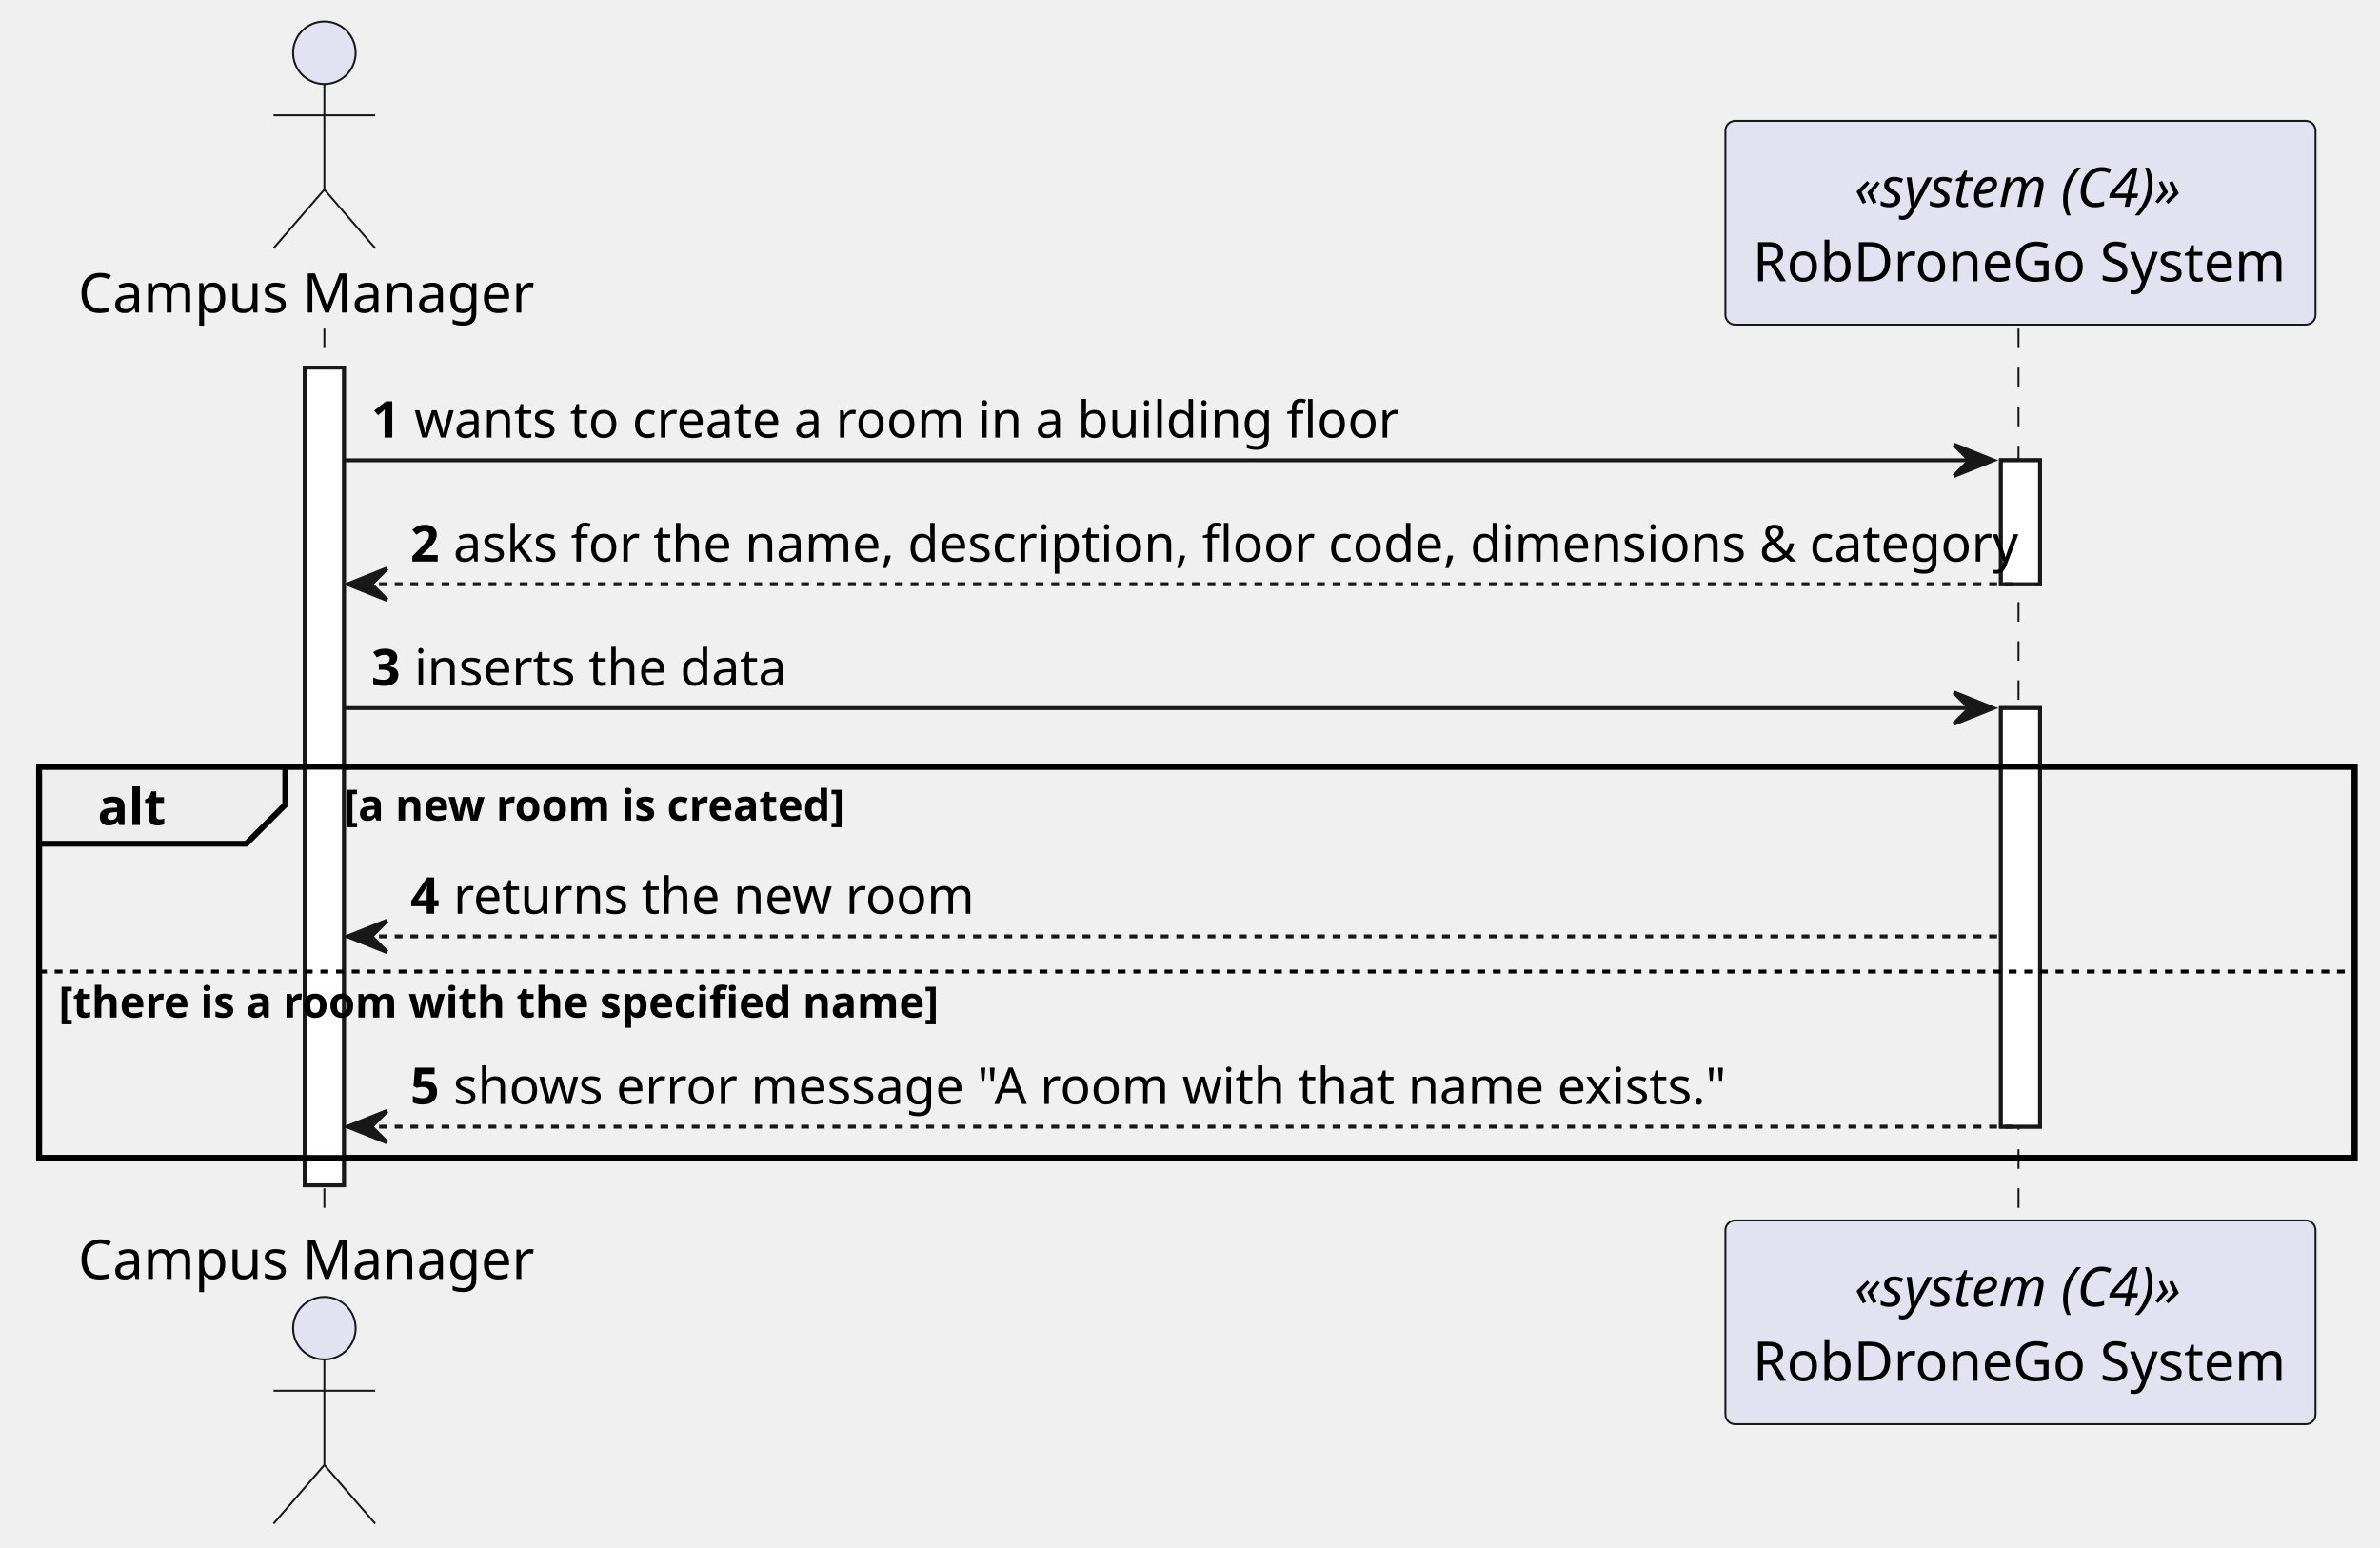
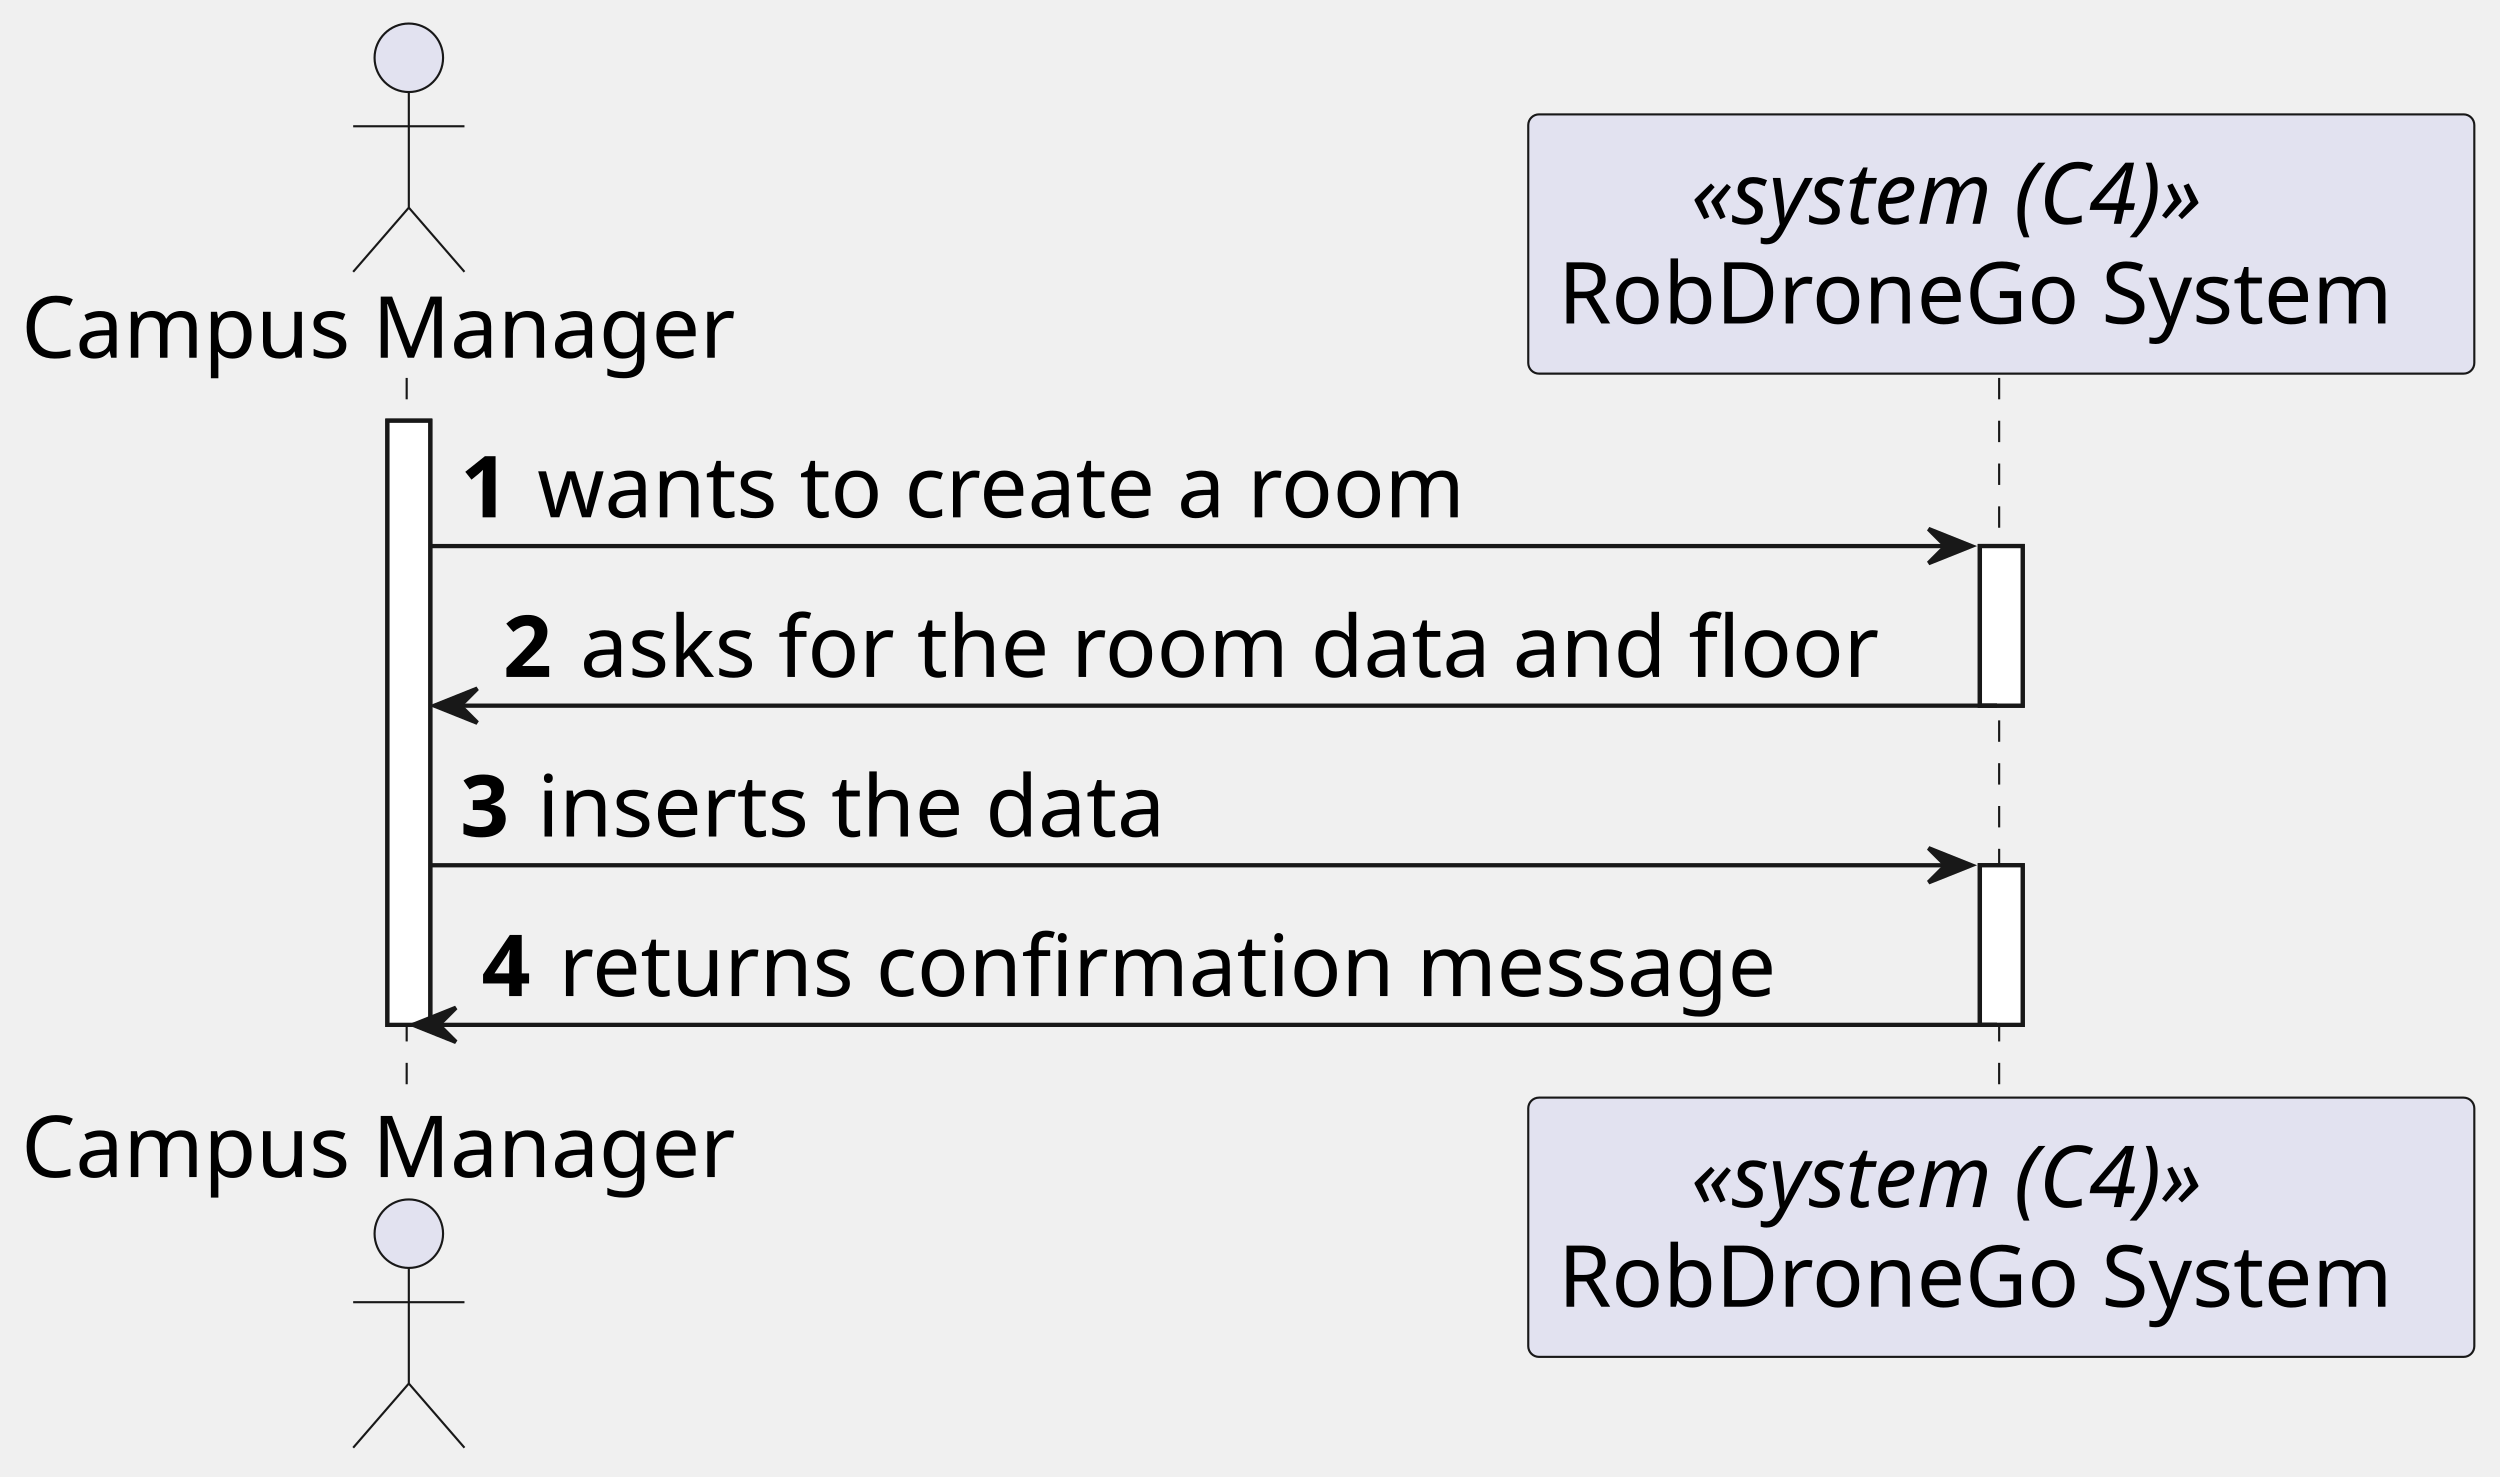
- <svg xmlns="http://www.w3.org/2000/svg" contentStyleType="text/css" height="396px" preserveAspectRatio="none" style="width:609px;height:396px;background:#FFFFFF;" version="1.1" viewBox="0 0 609 396" width="609px" zoomAndPan="magnify">
+ <svg xmlns="http://www.w3.org/2000/svg" contentStyleType="text/css" height="345px" preserveAspectRatio="none" style="width:584px;height:345px;background:#FFFFFF;" version="1.1" viewBox="0 0 584 345" width="584px" zoomAndPan="magnify">
  <defs />
  <g>
-     <rect fill="#FFFFFF" height="209.218" style="stroke:#181818;stroke-width:1.0;" width="10" x="78" y="94.068" />
-     <rect fill="#FFFFFF" height="31.706" style="stroke:#181818;stroke-width:1.0;" width="10" x="512" y="117.774" />
-     <rect fill="#FFFFFF" height="107.1" style="stroke:#181818;stroke-width:1.0;" width="10" x="512" y="181.186" />
-     <rect fill="none" height="100.1" style="stroke:#000000;stroke-width:1.5;" width="592.5" x="10" y="196.186" />
-     <line style="stroke:#181818;stroke-width:0.5;stroke-dasharray:5.0,5.0;" x1="83" x2="83" y1="84.068" y2="313.286" />
-     <line style="stroke:#181818;stroke-width:0.5;stroke-dasharray:5.0,5.0;" x1="516.5" x2="516.5" y1="84.068" y2="313.286" />
-     <text fill="#000000" font-family="sans-serif" font-size="14" lengthAdjust="spacing" textLength="120" x="20" y="79.966">Campus Manager</text>
-     <ellipse cx="83" cy="13.5" fill="#E2E2F0" rx="8" ry="8" style="stroke:#181818;stroke-width:0.5;" />
-     <path d="M83,21.5 L83,48.5 M70,29.5 L96,29.5 M83,48.5 L70,63.5 M83,48.5 L96,63.5 " fill="none" style="stroke:#181818;stroke-width:0.5;" />
-     <text fill="#000000" font-family="sans-serif" font-size="14" lengthAdjust="spacing" textLength="120" x="20" y="327.252">Campus Manager</text>
-     <ellipse cx="83" cy="339.854" fill="#E2E2F0" rx="8" ry="8" style="stroke:#181818;stroke-width:0.5;" />
-     <path d="M83,347.854 L83,374.854 M70,355.854 L96,355.854 M83,374.854 L70,389.854 M83,374.854 L96,389.854 " fill="none" style="stroke:#181818;stroke-width:0.5;" />
-     <rect fill="#E2E2F0" height="52.136" rx="2.5" ry="2.5" style="stroke:#181818;stroke-width:0.5;" width="151" x="441.5" y="30.932" />
-     <text fill="#000000" font-family="sans-serif" font-size="14" font-style="italic" lengthAdjust="spacing" textLength="85" x="474.5" y="52.898">«system (C4)»</text>
-     <text fill="#000000" font-family="sans-serif" font-size="14" lengthAdjust="spacing" textLength="137" x="448.5" y="71.966">RobDroneGo System</text>
-     <rect fill="#E2E2F0" height="52.136" rx="2.5" ry="2.5" style="stroke:#181818;stroke-width:0.5;" width="151" x="441.5" y="312.286" />
-     <text fill="#000000" font-family="sans-serif" font-size="14" font-style="italic" lengthAdjust="spacing" textLength="85" x="474.5" y="334.252">«system (C4)»</text>
-     <text fill="#000000" font-family="sans-serif" font-size="14" lengthAdjust="spacing" textLength="137" x="448.5" y="353.32">RobDroneGo System</text>
-     <rect fill="#FFFFFF" height="209.218" style="stroke:#181818;stroke-width:1.0;" width="10" x="78" y="94.068" />
-     <rect fill="#FFFFFF" height="31.706" style="stroke:#181818;stroke-width:1.0;" width="10" x="512" y="117.774" />
-     <rect fill="#FFFFFF" height="107.1" style="stroke:#181818;stroke-width:1.0;" width="10" x="512" y="181.186" />
-     <polygon fill="#181818" points="500,113.774,510,117.774,500,121.774,504,117.774" style="stroke:#181818;stroke-width:1.0;" />
-     <line style="stroke:#181818;stroke-width:1.0;" x1="88" x2="506" y1="117.774" y2="117.774" />
-     <text fill="#000000" font-family="sans-serif" font-size="13" font-weight="bold" lengthAdjust="spacing" textLength="7" x="95" y="111.965">1</text>
-     <text fill="#000000" font-family="sans-serif" font-size="13" lengthAdjust="spacing" textLength="245" x="106" y="111.965">wants to create a room in a building floor</text>
-     <polygon fill="#181818" points="99,145.48,89,149.48,99,153.48,95,149.48" style="stroke:#181818;stroke-width:1.0;" />
-     <line style="stroke:#181818;stroke-width:1.0;stroke-dasharray:2.0,2.0;" x1="93" x2="516" y1="149.48" y2="149.48" />
-     <text fill="#000000" font-family="sans-serif" font-size="13" font-weight="bold" lengthAdjust="spacing" textLength="7" x="105" y="143.671">2</text>
-     <text fill="#000000" font-family="sans-serif" font-size="13" lengthAdjust="spacing" textLength="389" x="116" y="143.671">asks for the name, description, floor code, dimensions &amp; category</text>
-     <polygon fill="#181818" points="500,177.186,510,181.186,500,185.186,504,181.186" style="stroke:#181818;stroke-width:1.0;" />
-     <line style="stroke:#181818;stroke-width:1.0;" x1="88" x2="506" y1="181.186" y2="181.186" />
-     <text fill="#000000" font-family="sans-serif" font-size="13" font-weight="bold" lengthAdjust="spacing" textLength="7" x="95" y="175.377">3</text>
-     <text fill="#000000" font-family="sans-serif" font-size="13" lengthAdjust="spacing" textLength="93" x="106" y="175.377">inserts the data</text>
-     <path d="M10,196.186 L73,196.186 L73,205.892 L63,215.892 L10,215.892 L10,196.186 " fill="#EEEEEE" style="stroke:#000000;stroke-width:1.5;" />
-     <rect fill="none" height="100.1" style="stroke:#000000;stroke-width:1.5;" width="592.5" x="10" y="196.186" />
-     <text fill="#000000" font-family="sans-serif" font-size="13" font-weight="bold" lengthAdjust="spacing" textLength="18" x="25" y="211.083">alt</text>
-     <text fill="#000000" font-family="sans-serif" font-size="11" font-weight="bold" lengthAdjust="spacing" textLength="132" x="88" y="209.945">[a new room is created]</text>
-     <polygon fill="#181818" points="99,235.598,89,239.598,99,243.598,95,239.598" style="stroke:#181818;stroke-width:1.0;" />
-     <line style="stroke:#181818;stroke-width:1.0;stroke-dasharray:2.0,2.0;" x1="93" x2="511" y1="239.598" y2="239.598" />
-     <text fill="#000000" font-family="sans-serif" font-size="13" font-weight="bold" lengthAdjust="spacing" textLength="7" x="105" y="233.789">4</text>
-     <text fill="#000000" font-family="sans-serif" font-size="13" lengthAdjust="spacing" textLength="131" x="116" y="233.789">returns the new room</text>
-     <line style="stroke:#000000;stroke-width:1.0;stroke-dasharray:2.0,2.0;" x1="10" x2="602.5" y1="248.598" y2="248.598" />
-     <text fill="#000000" font-family="sans-serif" font-size="11" font-weight="bold" lengthAdjust="spacing" textLength="229" x="15" y="260.357">[there is a room with the specified name]</text>
-     <polygon fill="#181818" points="99,284.286,89,288.286,99,292.286,95,288.286" style="stroke:#181818;stroke-width:1.0;" />
-     <line style="stroke:#181818;stroke-width:1.0;stroke-dasharray:2.0,2.0;" x1="93" x2="516" y1="288.286" y2="288.286" />
-     <text fill="#000000" font-family="sans-serif" font-size="13" font-weight="bold" lengthAdjust="spacing" textLength="7" x="105" y="282.477">5</text>
-     <text fill="#000000" font-family="sans-serif" font-size="13" lengthAdjust="spacing" textLength="318" x="116" y="282.477">shows error message "A room with that name exists."</text>
+     <rect fill="#FFFFFF" height="141.125" style="stroke:#181818;stroke-width:1.0;" width="10" x="90.5" y="98.281" />
+     <rect fill="#FFFFFF" height="37.281" style="stroke:#181818;stroke-width:1.0;" width="10" x="462.5" y="127.562" />
+     <rect fill="#FFFFFF" height="37.281" style="stroke:#181818;stroke-width:1.0;" width="10" x="462.5" y="202.125" />
+     <line style="stroke:#181818;stroke-width:0.5;stroke-dasharray:5.0,5.0;" x1="95" x2="95" y1="88.281" y2="257.406" />
+     <line style="stroke:#181818;stroke-width:0.5;stroke-dasharray:5.0,5.0;" x1="467" x2="467" y1="88.281" y2="257.406" />
+     <text fill="#000000" font-family="sans-serif" font-size="20" lengthAdjust="spacing" textLength="175" x="5" y="83.564">Campus Manager</text>
+     <ellipse cx="95.5" cy="13.5" fill="#E2E2F0" rx="8" ry="8" style="stroke:#181818;stroke-width:0.5;" />
+     <path d="M95.5,21.5 L95.5,48.5 M82.5,29.5 L108.5,29.5 M95.5,48.5 L82.5,63.5 M95.5,48.5 L108.5,63.5 " fill="none" style="stroke:#181818;stroke-width:0.5;" />
+     <text fill="#000000" font-family="sans-serif" font-size="20" lengthAdjust="spacing" textLength="175" x="5" y="274.971">Campus Manager</text>
+     <ellipse cx="95.5" cy="288.188" fill="#E2E2F0" rx="8" ry="8" style="stroke:#181818;stroke-width:0.5;" />
+     <path d="M95.5,296.188 L95.5,323.188 M82.5,304.188 L108.5,304.188 M95.5,323.188 L82.5,338.188 M95.5,323.188 L108.5,338.188 " fill="none" style="stroke:#181818;stroke-width:0.5;" />
+     <rect fill="#E2E2F0" height="60.562" rx="2.5" ry="2.5" style="stroke:#181818;stroke-width:0.5;" width="221" x="357" y="26.719" />
+     <text fill="#000000" font-family="sans-serif" font-size="20" font-style="italic" lengthAdjust="spacing" textLength="145" x="395" y="52.283">«system (C4)»</text>
+     <text fill="#000000" font-family="sans-serif" font-size="20" lengthAdjust="spacing" textLength="207" x="364" y="75.564">RobDroneGo System</text>
+     <rect fill="#E2E2F0" height="60.562" rx="2.5" ry="2.5" style="stroke:#181818;stroke-width:0.5;" width="221" x="357" y="256.406" />
+     <text fill="#000000" font-family="sans-serif" font-size="20" font-style="italic" lengthAdjust="spacing" textLength="145" x="395" y="281.971">«system (C4)»</text>
+     <text fill="#000000" font-family="sans-serif" font-size="20" lengthAdjust="spacing" textLength="207" x="364" y="305.252">RobDroneGo System</text>
+     <rect fill="#FFFFFF" height="141.125" style="stroke:#181818;stroke-width:1.0;" width="10" x="90.5" y="98.281" />
+     <rect fill="#FFFFFF" height="37.281" style="stroke:#181818;stroke-width:1.0;" width="10" x="462.5" y="127.562" />
+     <rect fill="#FFFFFF" height="37.281" style="stroke:#181818;stroke-width:1.0;" width="10" x="462.5" y="202.125" />
+     <polygon fill="#181818" points="450.5,123.562,460.5,127.562,450.5,131.562,454.5,127.562" style="stroke:#181818;stroke-width:1.0;" />
+     <line style="stroke:#181818;stroke-width:1.0;" x1="100.5" x2="456.5" y1="127.562" y2="127.562" />
+     <text fill="#000000" font-family="sans-serif" font-size="20" font-weight="bold" lengthAdjust="spacing" textLength="14" x="107.5" y="120.846">1</text>
+     <text fill="#000000" font-family="sans-serif" font-size="20" lengthAdjust="spacing" textLength="231" x="125.5" y="120.846">wants to create a room</text>
+     <polygon fill="#181818" points="111.5,160.844,101.5,164.844,111.5,168.844,107.5,164.844" style="stroke:#181818;stroke-width:1.0;" />
+     <line style="stroke:#181818;stroke-width:1.0;" x1="105.5" x2="466.5" y1="164.844" y2="164.844" />
+     <text fill="#000000" font-family="sans-serif" font-size="20" font-weight="bold" lengthAdjust="spacing" textLength="14" x="117.5" y="158.127">2</text>
+     <text fill="#000000" font-family="sans-serif" font-size="20" lengthAdjust="spacing" textLength="320" x="135.5" y="158.127">asks for the room data and floor</text>
+     <polygon fill="#181818" points="450.5,198.125,460.5,202.125,450.5,206.125,454.5,202.125" style="stroke:#181818;stroke-width:1.0;" />
+     <line style="stroke:#181818;stroke-width:1.0;" x1="100.5" x2="456.5" y1="202.125" y2="202.125" />
+     <text fill="#000000" font-family="sans-serif" font-size="20" font-weight="bold" lengthAdjust="spacing" textLength="14" x="107.5" y="195.408">3</text>
+     <text fill="#000000" font-family="sans-serif" font-size="20" lengthAdjust="spacing" textLength="157" x="125.5" y="195.408">inserts the data</text>
+     <polygon fill="#181818" points="106.5,235.406,96.5,239.406,106.5,243.406,102.5,239.406" style="stroke:#181818;stroke-width:1.0;" />
+     <line style="stroke:#181818;stroke-width:1.0;" x1="100.5" x2="466.5" y1="239.406" y2="239.406" />
+     <text fill="#000000" font-family="sans-serif" font-size="20" font-weight="bold" lengthAdjust="spacing" textLength="14" x="112.5" y="232.69">4</text>
+     <text fill="#000000" font-family="sans-serif" font-size="20" lengthAdjust="spacing" textLength="301" x="130.5" y="232.69">returns confirmation message</text>
  </g>
</svg>
